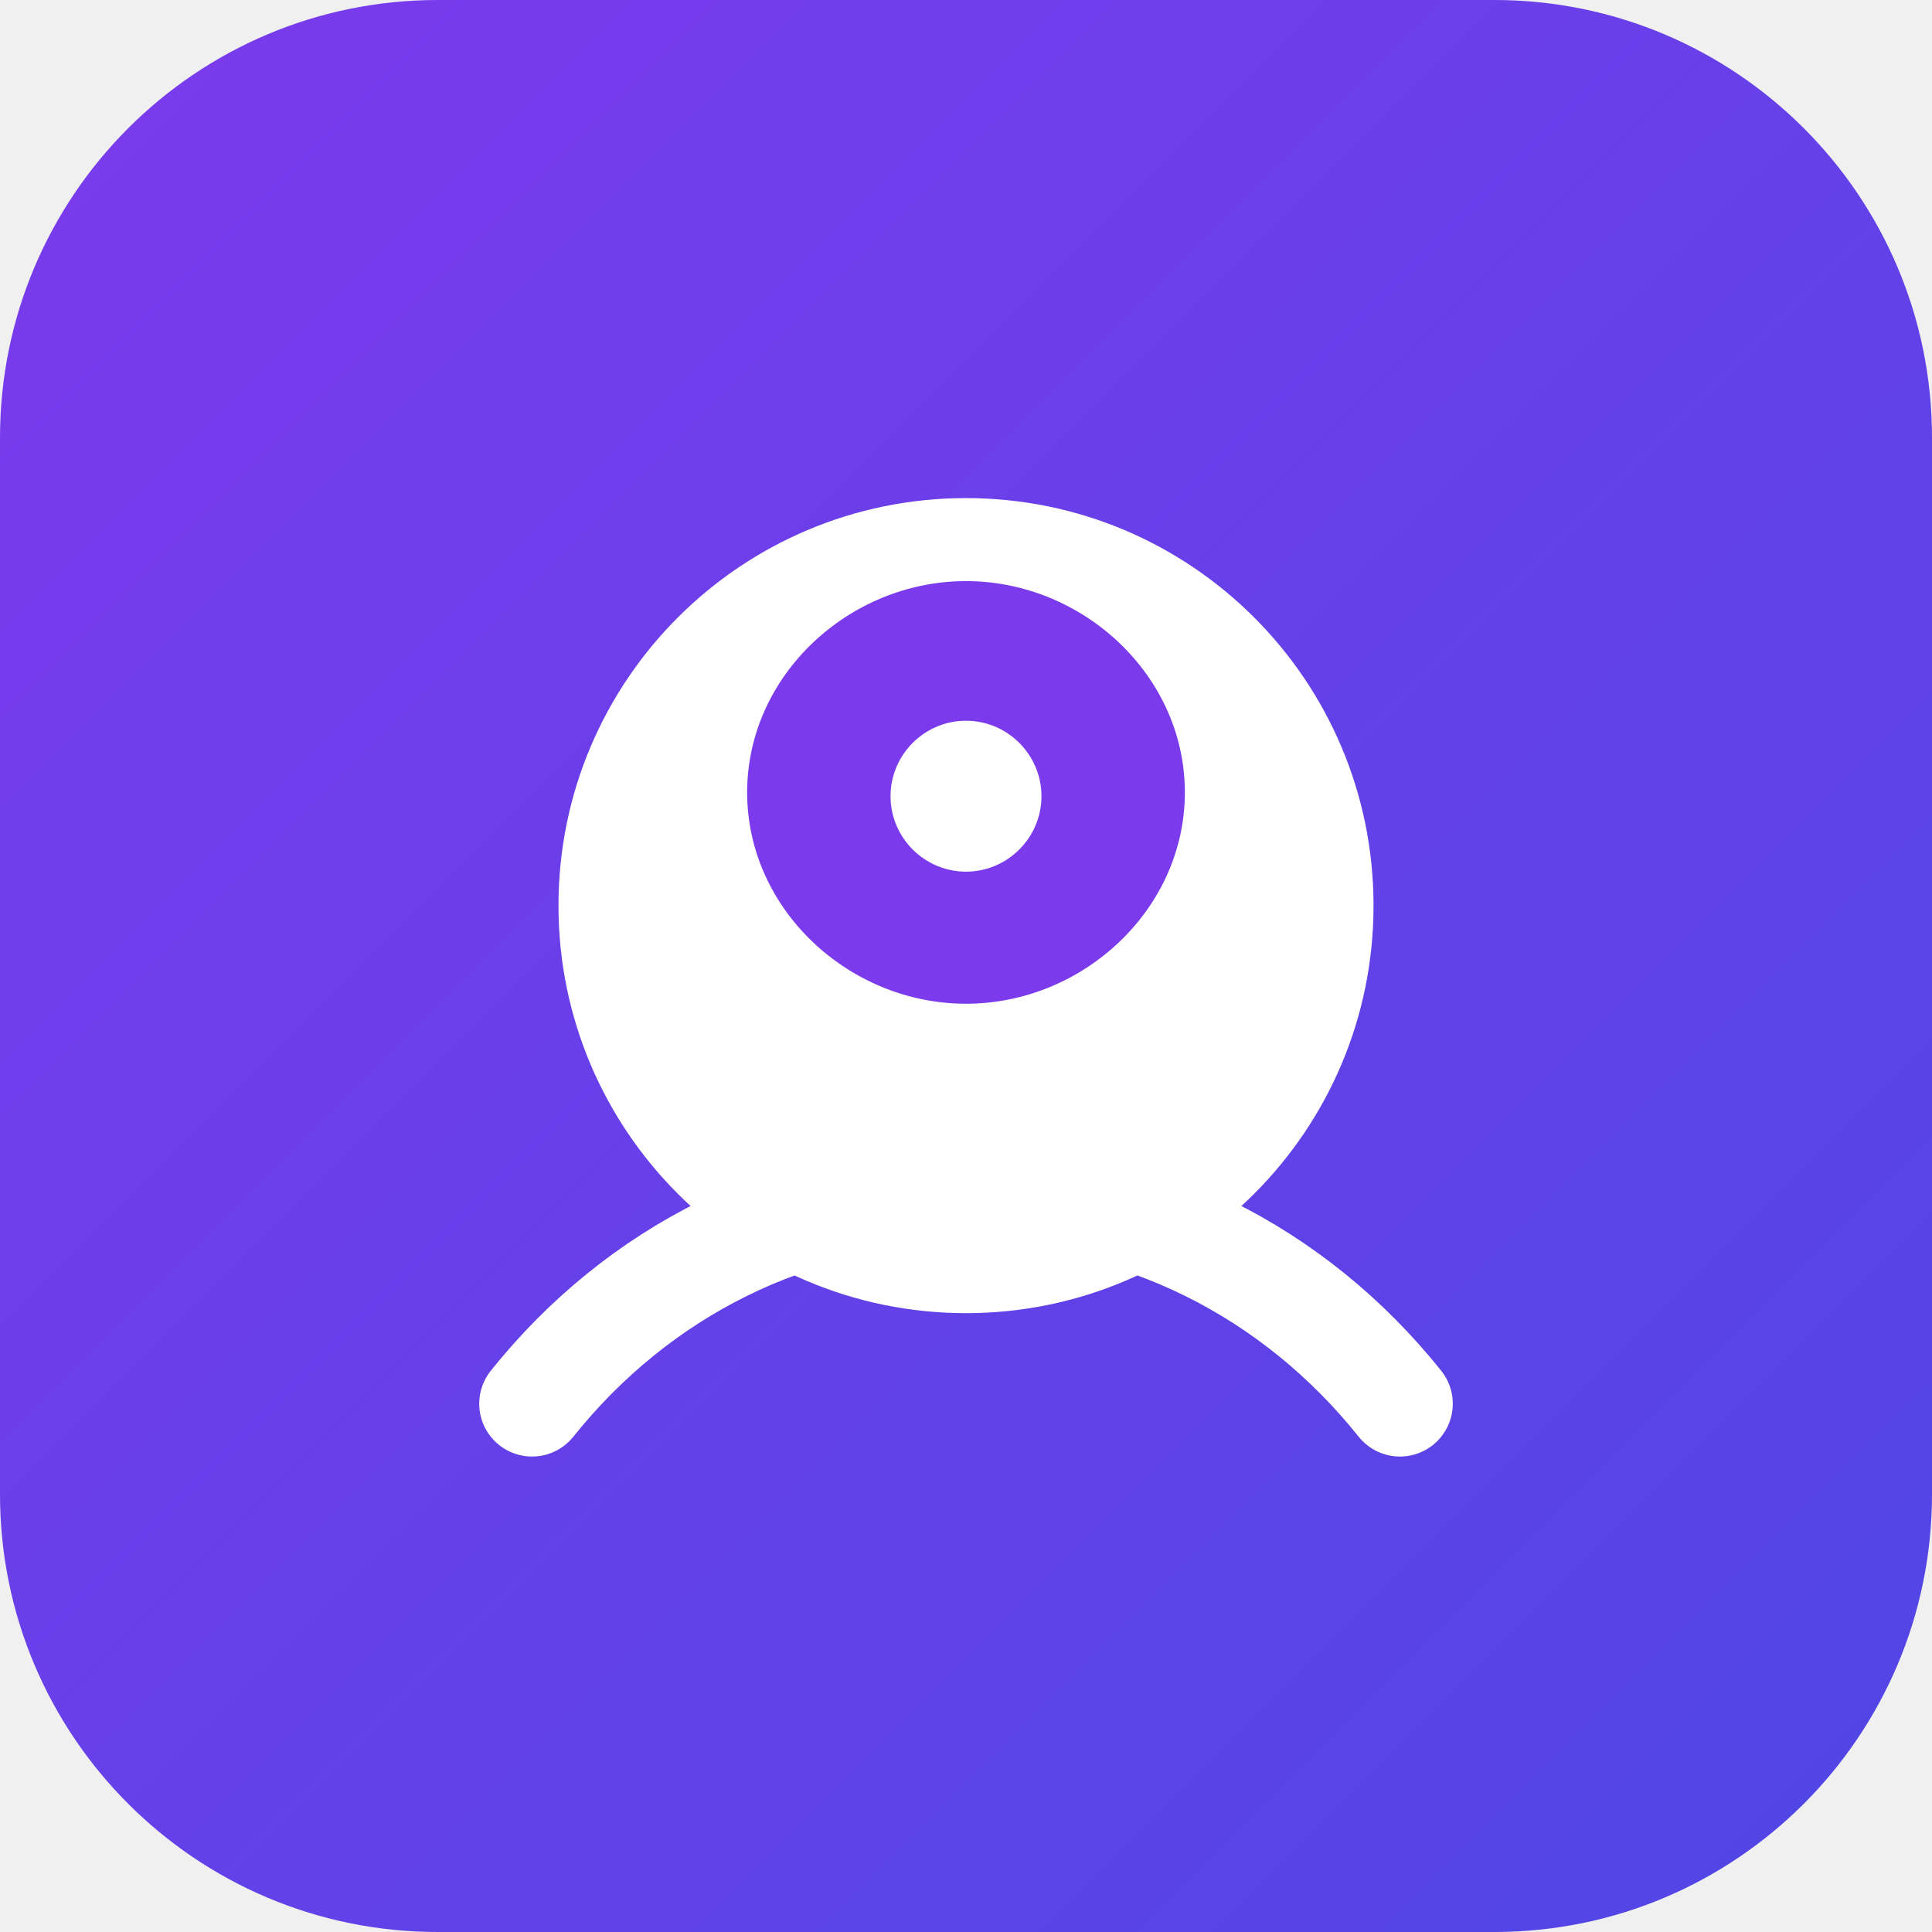
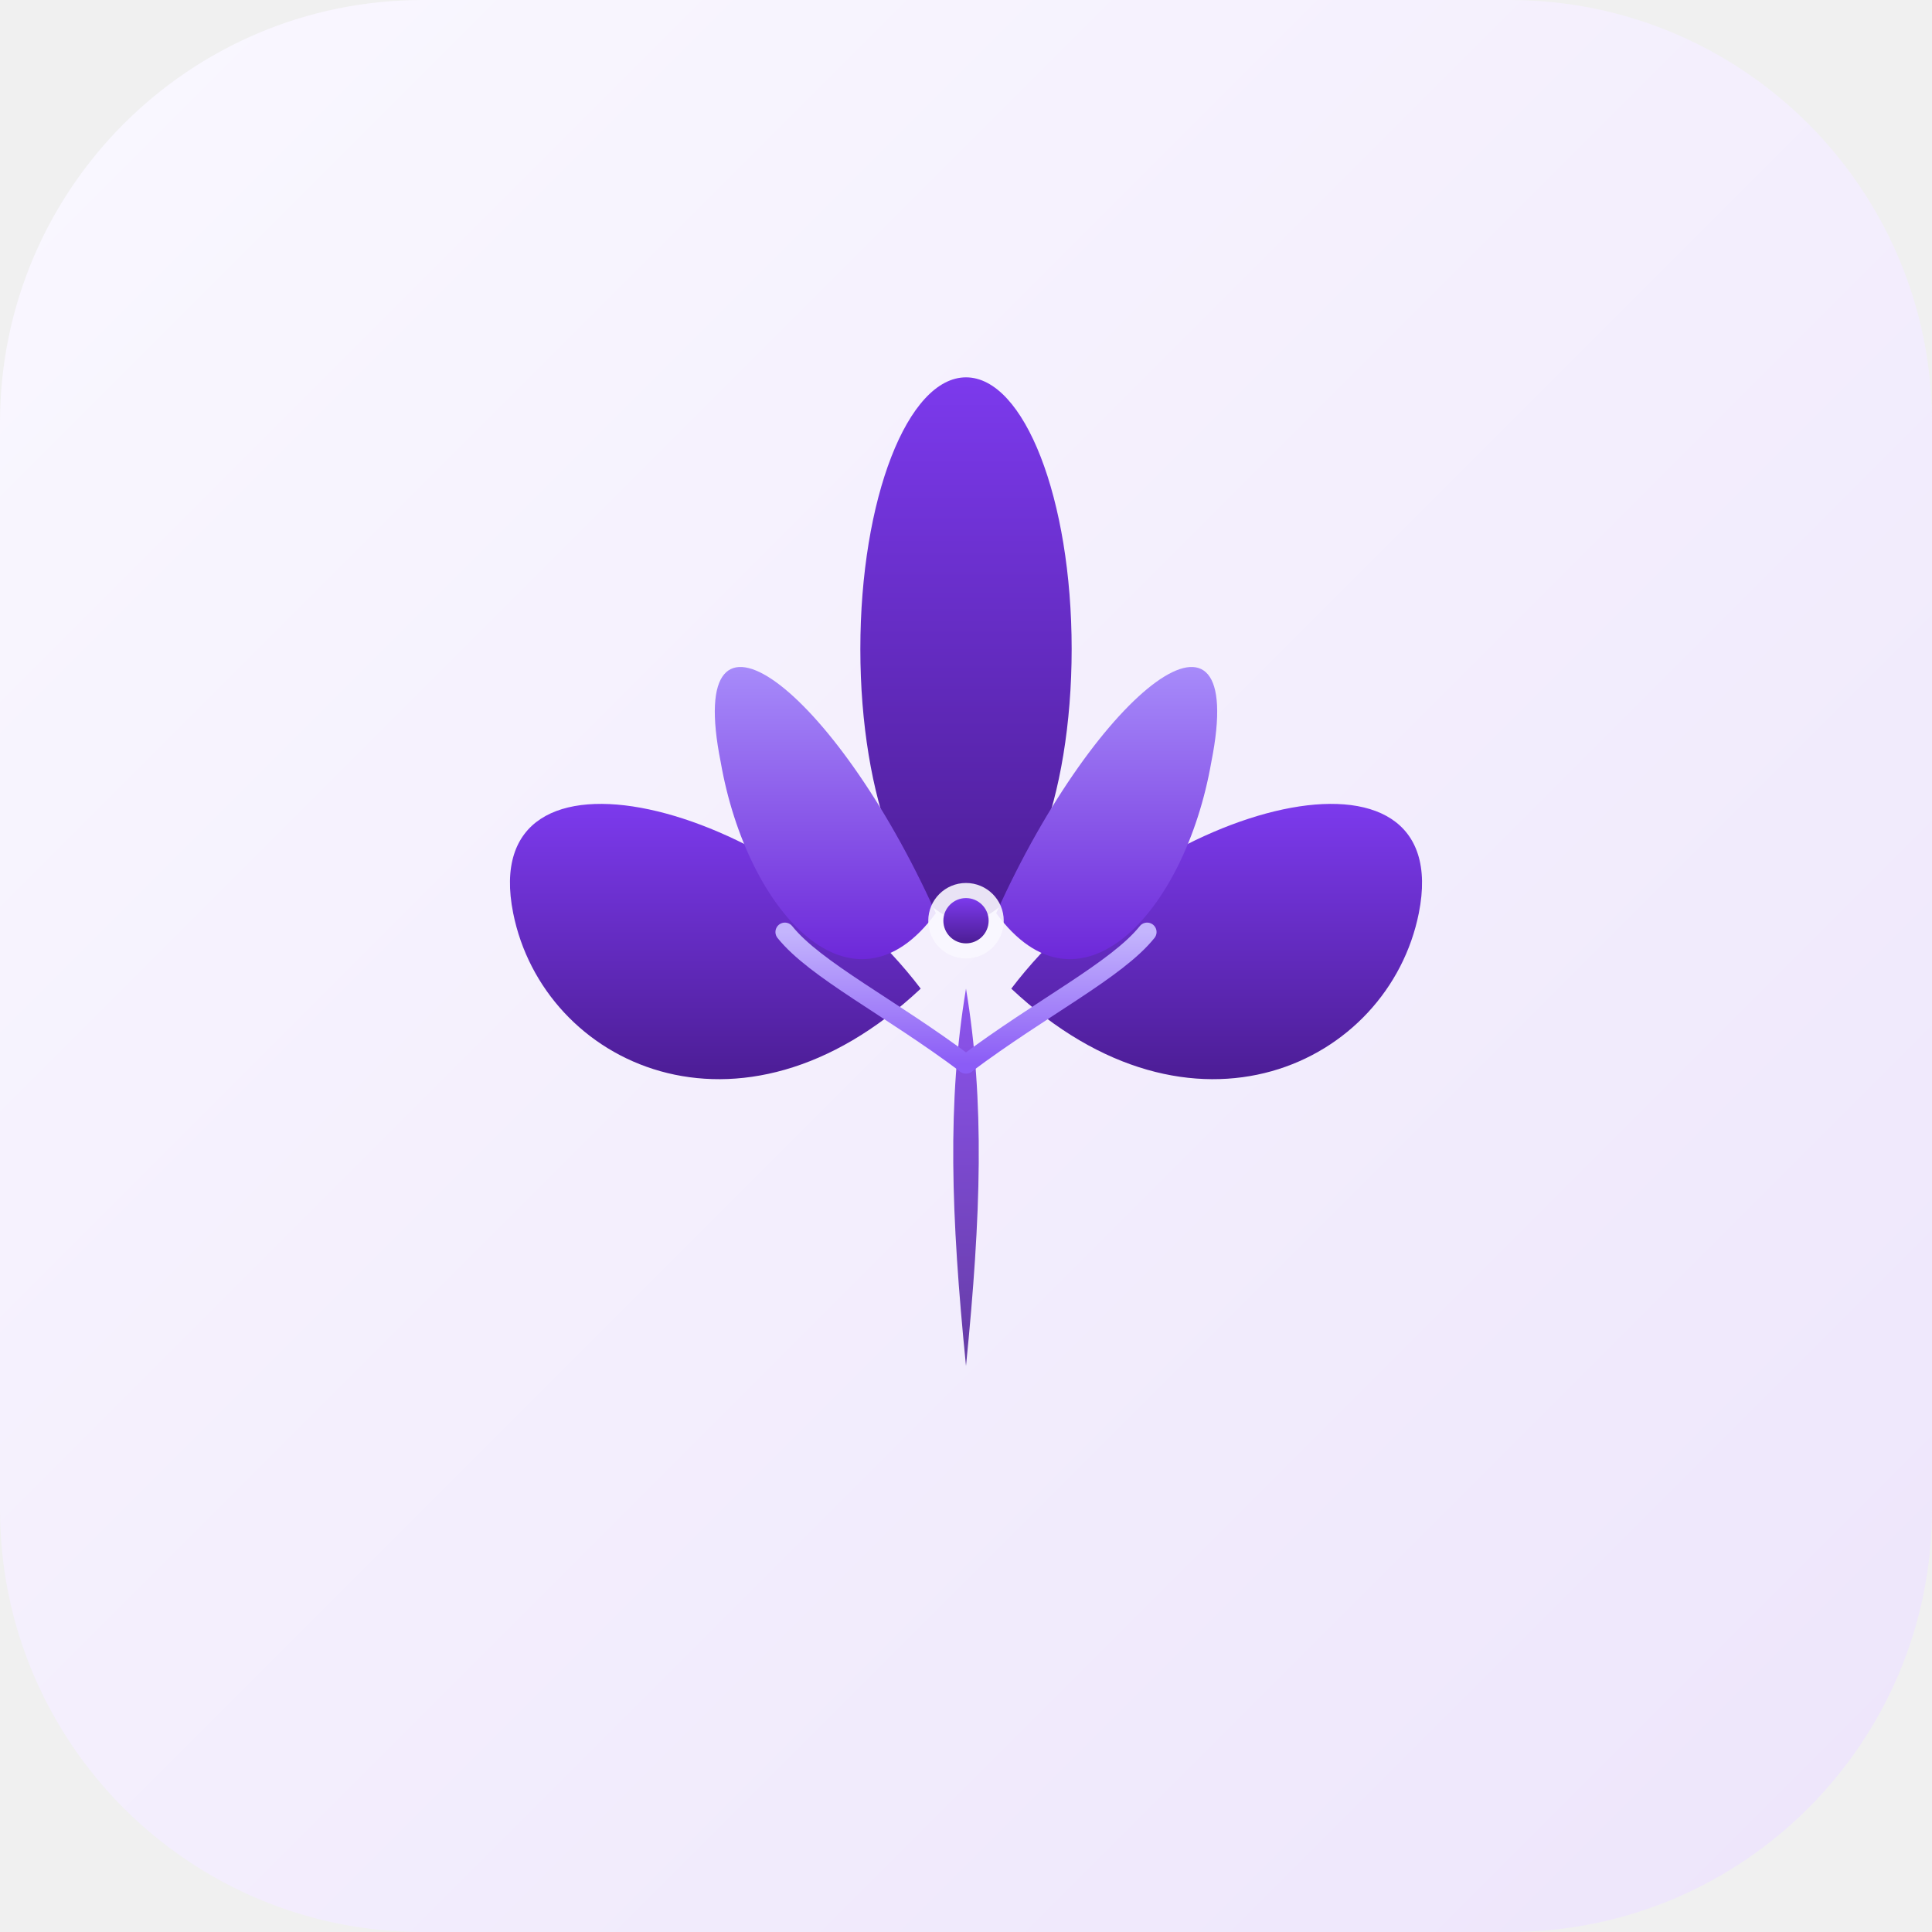
- <svg xmlns="http://www.w3.org/2000/svg" viewBox="0 0 512 512">
+ <svg xmlns="http://www.w3.org/2000/svg" viewBox="0 0 512 512" width="512" height="512">
  <defs>
-     <linearGradient id="g" x1="0" y1="0" x2="1" y2="1">
+     <linearGradient id="bg" x1="0" y1="0" x2="1" y2="1">
+       <stop offset="0%" stop-color="#faf8ff" />
+       <stop offset="100%" stop-color="#ede5fb" />
+     </linearGradient>
+     <linearGradient id="petalDark" x1="0" y1="0" x2="0" y2="1">
      <stop offset="0%" stop-color="#7c3aed" />
-       <stop offset="100%" stop-color="#4f46e5" />
+       <stop offset="100%" stop-color="#4c1d95" />
+     </linearGradient>
+     <linearGradient id="petalMid" x1="0" y1="0" x2="0" y2="1">
+       <stop offset="0%" stop-color="#a78bfa" />
+       <stop offset="100%" stop-color="#6d28d9" />
+     </linearGradient>
+     <linearGradient id="petalLight" x1="0" y1="0" x2="0" y2="1">
+       <stop offset="0%" stop-color="#c4b5fd" />
+       <stop offset="100%" stop-color="#8b5cf6" />
    </linearGradient>
  </defs>
-   <rect width="512" height="512" rx="116" fill="url(#g)" />
-   <circle cx="256" cy="240" r="108" fill="#fff" />
-   <path d="M256 154c-31 0-58 25-58 56s27 56 58 56 58-25 58-56-27-56-58-56zm0 37c11 0 20 9 20 20s-9 20-20 20-20-9-20-20 9-20 20-20z" fill="#7c3aed" />
-   <path d="M141 372c28-35 69-56 115-56s87 21 115 56" fill="none" stroke="#fff" stroke-width="28" stroke-linecap="round" />
+   <rect width="512" height="512" rx="112" fill="url(#bg)" />
+   <g transform="translate(256,252)">
+     <ellipse cx="0" cy="-80" rx="28" ry="72" fill="url(#petalDark)" />
+     <path d="M-12,10 C-50,-40 -130,-60 -120,-10 C-112,30 -60,55 -12,10Z" fill="url(#petalDark)" />
+     <path d="M12,10 C50,-40 130,-60 120,-10 C112,30 60,55 12,10Z" fill="url(#petalDark)" />
+     <path d="M-8,-10 C-35,-70 -75,-100 -65,-50 C-58,-10 -30,20 -8,-10Z" fill="url(#petalMid)" />
+     <path d="M8,-10 C35,-70 75,-100 65,-50 C58,-10 30,20 8,-10Z" fill="url(#petalMid)" />
+     <path d="M0,10 C-5,40 -4,70 0,110 C4,70 5,40 0,10Z" fill="url(#petalDark)" opacity="0.85" />
+     <path d="M0,30 C-20,15 -40,5 -48,-5" fill="none" stroke="url(#petalLight)" stroke-width="5" stroke-linecap="round" />
+     <path d="M0,30 C20,15 40,5 48,-5" fill="none" stroke="url(#petalLight)" stroke-width="5" stroke-linecap="round" />
+     <circle cx="0" cy="-8" r="10" fill="#faf8ff" opacity="0.9" />
+     <circle cx="0" cy="-8" r="6" fill="url(#petalDark)" />
+   </g>
</svg>
